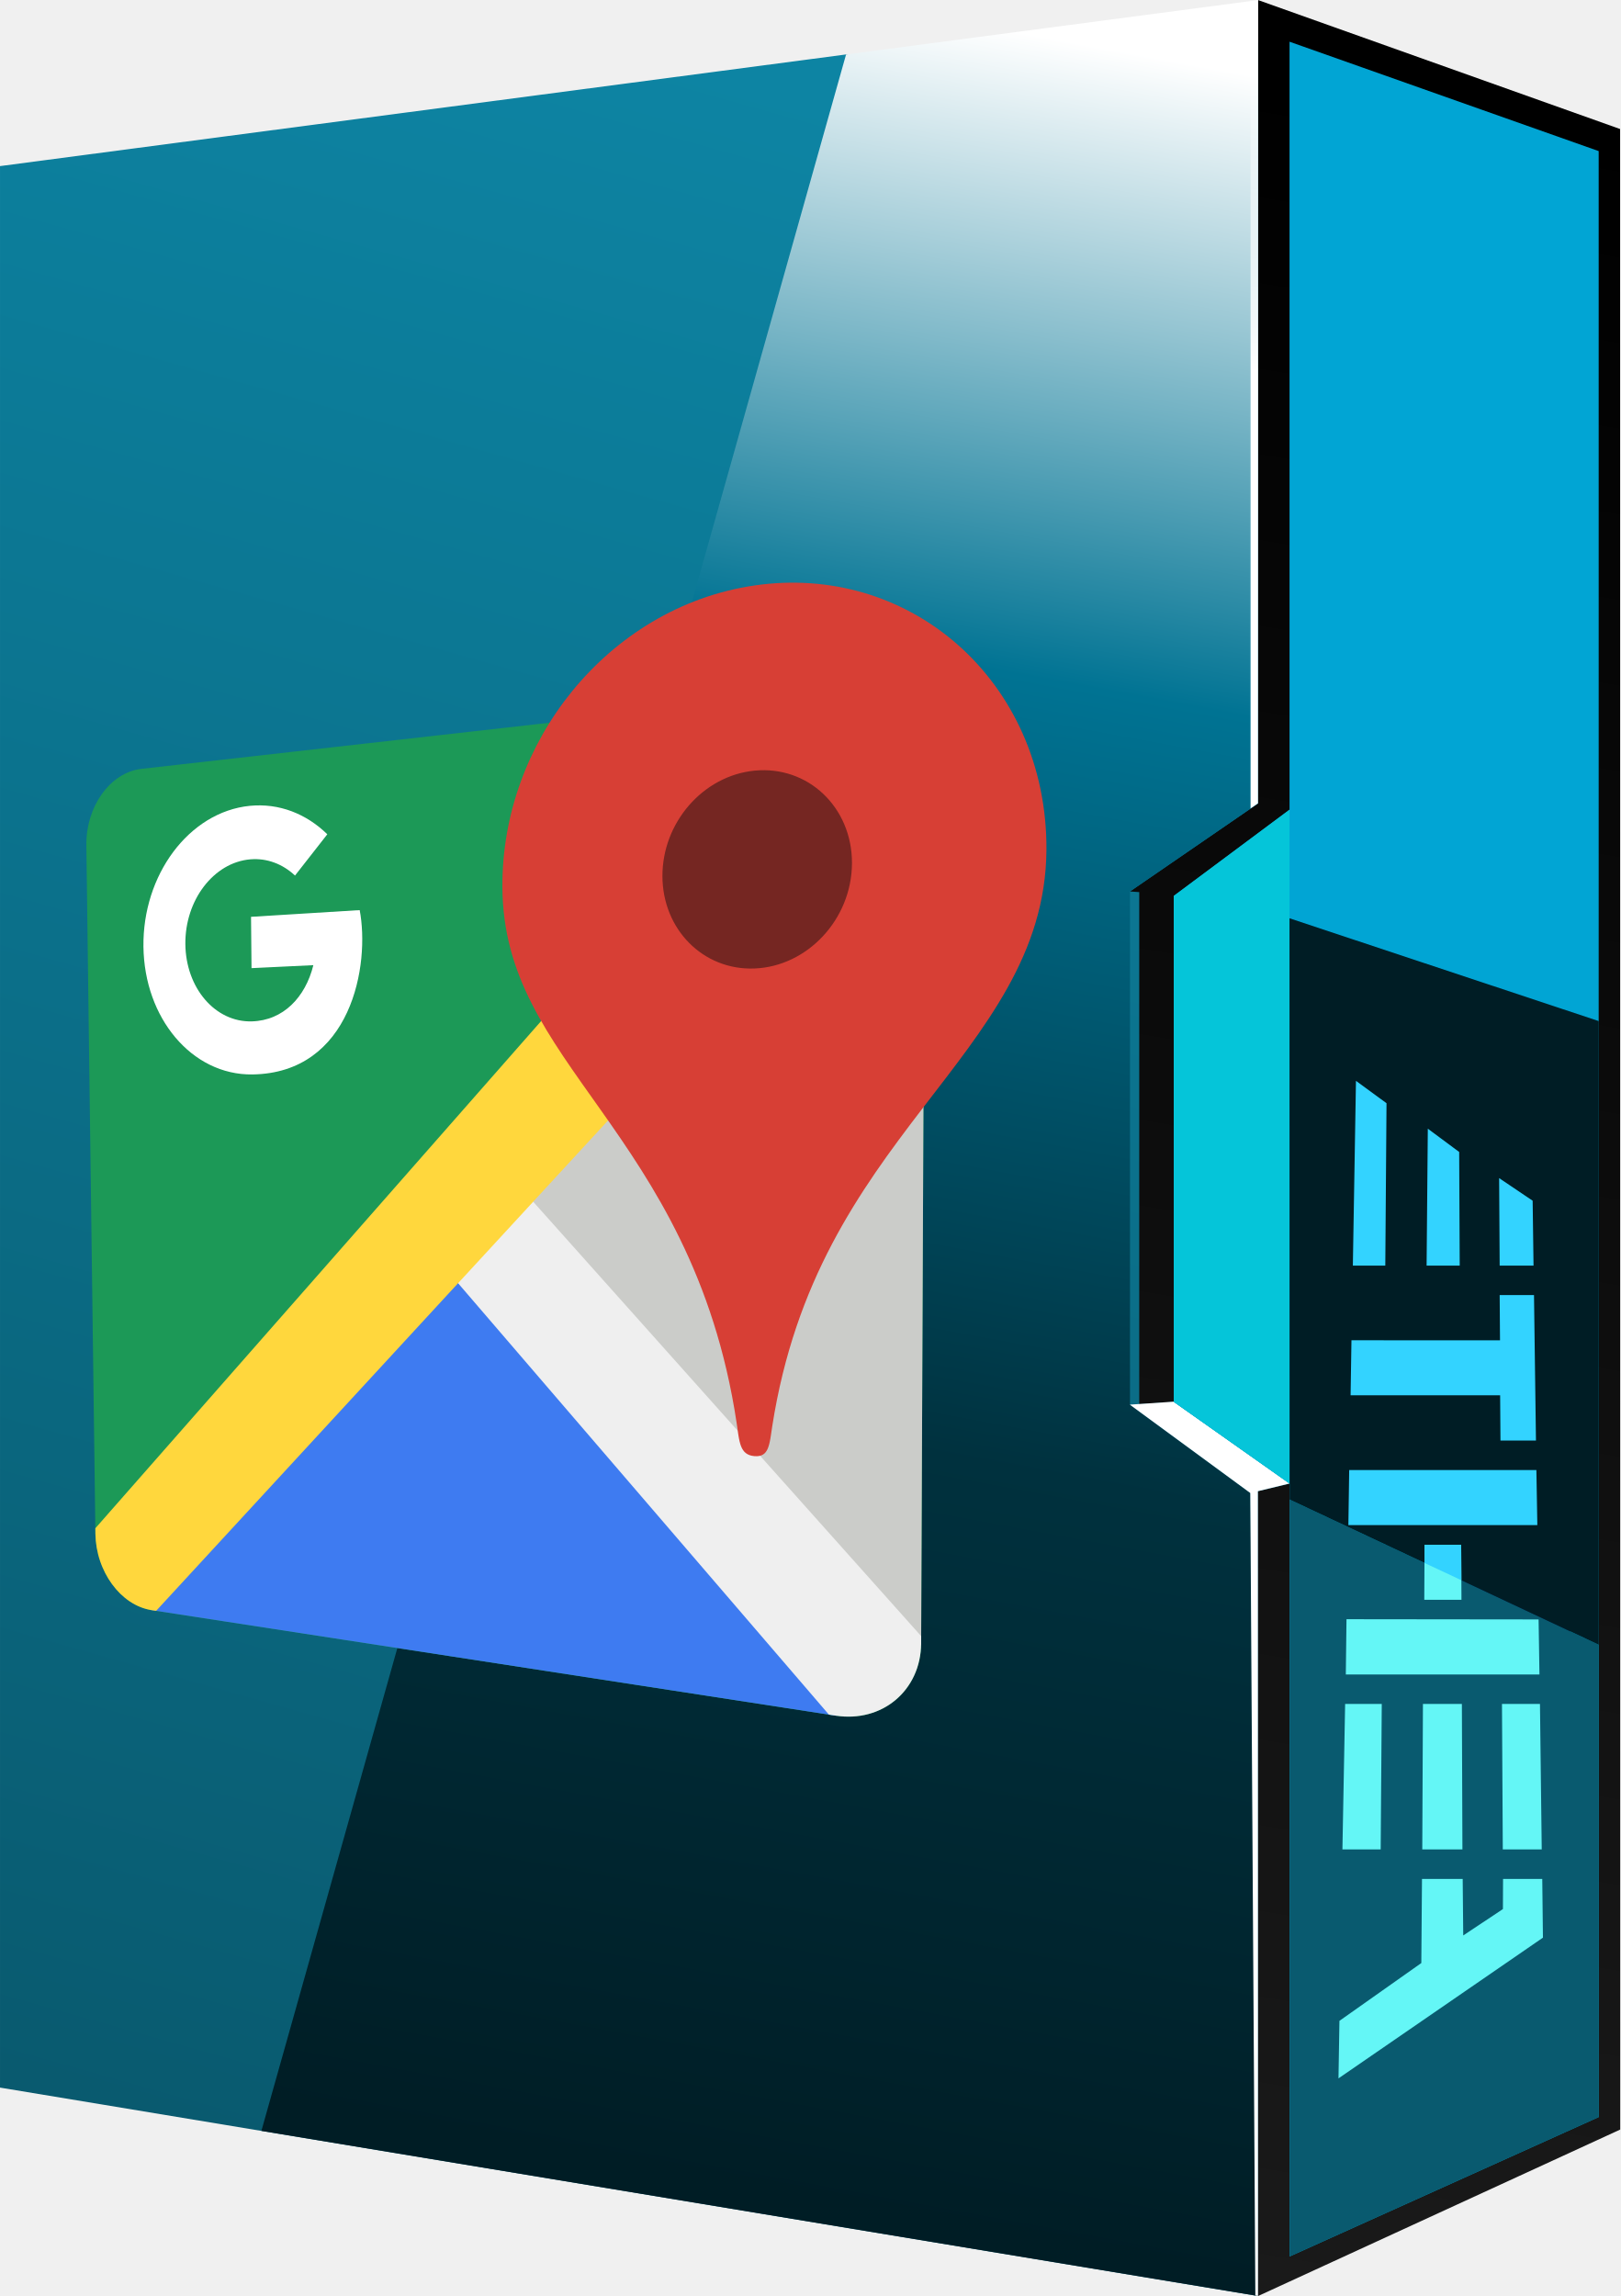
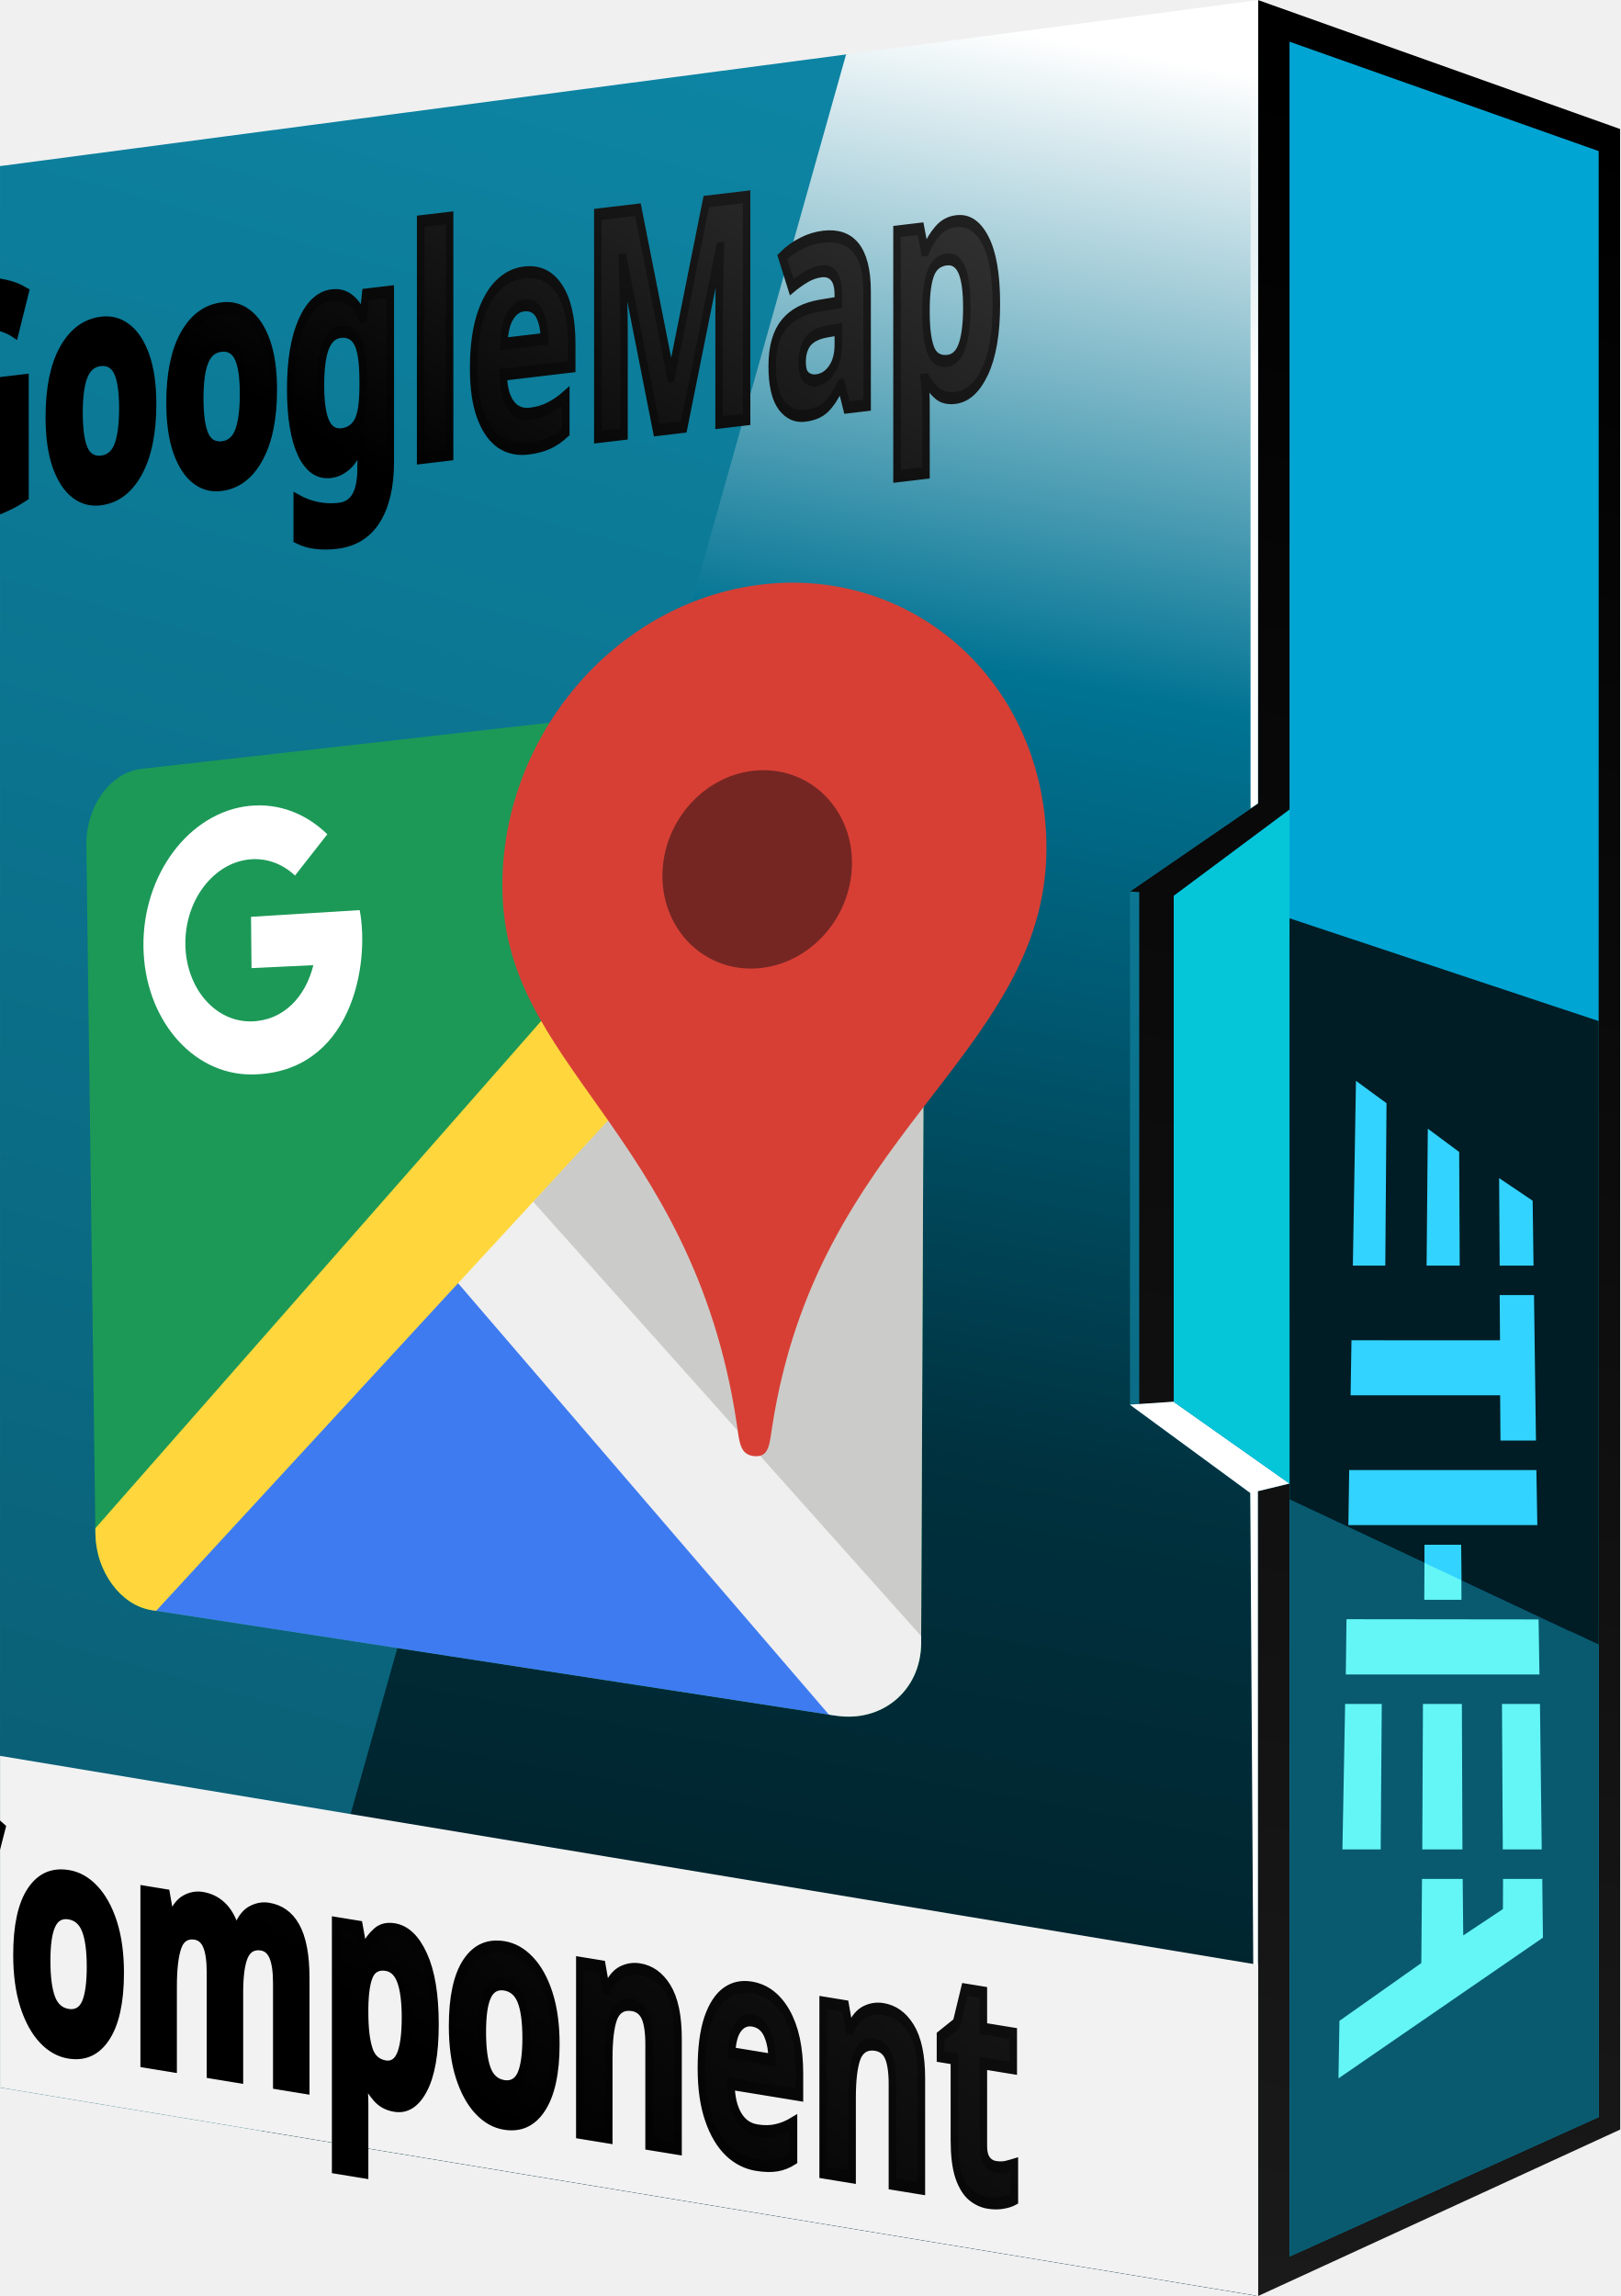
- <svg xmlns="http://www.w3.org/2000/svg" width="107.818mm" height="152.792mm" version="1.1" viewBox="46.091 23.601 107.818 152.792">
+ <svg xmlns="http://www.w3.org/2000/svg" xmlns:xlink="http://www.w3.org/1999/xlink" width="107.818mm" height="152.792mm" version="1.1" viewBox="46.091 23.601 107.818 152.792">
  <defs>
    <linearGradient id="linearGradient981" x1="150.58" x2="126.5" y1="28.545" y2="172.75" gradientUnits="userSpaceOnUse">
      <stop offset="0" />
      <stop stop-color="#1a1a1a" offset="1" />
    </linearGradient>
    <linearGradient id="linearGradient1003" x1="51.761" x2="89.975" y1="160.41" y2="25" gradientUnits="userSpaceOnUse">
      <stop stop-color="#095a6f" offset="0" />
      <stop stop-color="#0d84a3" stop-opacity=".999" offset="1" />
    </linearGradient>
    <linearGradient id="linearGradient2082" x1="91.824" x2="118.09" y1="165.65" y2="23.485" gradientUnits="userSpaceOnUse">
      <stop stop-color="#001d25" offset="0" />
      <stop stop-color="#00313e" offset=".349" />
      <stop stop-color="#007393" offset=".709" />
      <stop stop-color="#fff" offset="1" />
    </linearGradient>
    <linearGradient id="linearGradient2114" x1="122.26" x2="122.26" y1="172.31" y2="20.393" gradientTransform="translate(0)" gradientUnits="userSpaceOnUse">
      <stop stop-color="#fff" offset="0" />
      <stop stop-color="#fff" offset=".84" />
      <stop stop-color="#fff" stop-opacity="0" offset="1" />
    </linearGradient>
    <filter id="filter1009" x="-.085" y="-.321" width="1.171" height="1.643" color-interpolation-filters="sRGB">
      <feGaussianBlur stdDeviation="4.182" />
    </filter>
    <filter id="filter1009-9" x="-.191" y="-.72" width="1.382" height="2.439" color-interpolation-filters="sRGB">
      <feGaussianBlur stdDeviation="9.36" />
    </filter>
    <linearGradient id="linearGradient1049" x1="154.16" x2="177.92" y1="199.53" y2=".469" gradientTransform="matrix(1 0 0 1.25 0 -50)" gradientUnits="userSpaceOnUse">
      <stop stop-color="#ccc" offset="0" />
      <stop stop-color="#999" offset=".236" />
      <stop stop-color="#ececec" offset="1" />
    </linearGradient>
    <filter id="filter1070" x="-.01" y="-.041" width="1.02" height="1.082" color-interpolation-filters="sRGB">
      <feGaussianBlur stdDeviation="0.449" />
    </filter>
    <filter id="A" x="-.05" y="-.15" width="1.1" height="1.3">
      <feGaussianBlur stdDeviation="2" />
    </filter>
+     <linearGradient id="linearGradient919">
+       <stop offset="0" />
+       <stop stop-color="#4d4d4d" offset="1" />
+     </linearGradient>
+     <linearGradient id="linearGradient927">
+       <stop offset="0" />
+       <stop stop-color="#333" offset="1" />
+     </linearGradient>
+     <linearGradient id="linearGradient921" x1="90.659" x2="106.3" y1="71.725" y2="37.656" gradientTransform="matrix(1.2619 0 0 1.2619 1.7894 -28.165)" gradientUnits="userSpaceOnUse" xlink:href="#linearGradient919" />
+     <linearGradient id="linearGradient929" x1="90.659" x2="106.3" y1="71.725" y2="37.656" gradientTransform="matrix(1.2619 0 0 1.2619 1.7894 -28.165)" gradientUnits="userSpaceOnUse" xlink:href="#linearGradient927" />
+     <linearGradient id="linearGradient995" x1="87.85" x2="113.89" y1="66.493" y2="-.032" gradientTransform="matrix(1.2619 0 0 1.2619 4.986 42.092)" gradientUnits="userSpaceOnUse" xlink:href="#linearGradient919" />
+     <linearGradient id="linearGradient997" x1="87.85" x2="113.89" y1="66.493" y2="-.032" gradientTransform="matrix(1.2619 0 0 1.2619 4.986 42.092)" gradientUnits="userSpaceOnUse" xlink:href="#linearGradient927" />
  </defs>
  <g transform="translate(3.3145,3.6406)">
    <path d="m128.59 22.736-29.52 0.849-56.293 7.429v127.87l83.715 13.869 2.099-54.061z" fill="url(#linearGradient1003)" />
    <path d="m126.5 19.966 24.086 8.58 9e-3 133.13-24.095 11.077-9e-3 -53.554 2.108-0.507-7.706-5.44-2.305 0.149 1e-3 -34.073c-0.205-0.019-0.618-0.044-0.618-0.044l8.529-5.86z" fill="url(#linearGradient981)" />
    <path d="m126.5 19.966-27.421 3.619-38.908 138.18 66.33 10.988-0.514-53.432-8.014-5.88c1e-5 -11.386 4e-5 -22.771 4e-5 -34.157l8.528-5.86z" fill="url(#linearGradient2082)" />
    <path d="m128.6 118.68-2.118 0.514 0.01 53.554-0.177-0.03-0.337-53.403-8.014-5.88 2.914-0.197m5.613-93.278v53.458l-0.495 0.34 1e-3 -53.733" fill="url(#linearGradient2114)" stroke-opacity="0" style="mix-blend-mode:normal;paint-order:markers stroke fill" />
    <path d="m128.59 22.736 20.572 7.279v130.83l-20.572 9.277v-51.434l-7.706-5.44v-33.668l7.706-5.74z" fill="#01a5d4" />
    <path d="m128.59 73.844v44.847l-7.706-5.44v-33.668z" fill="#05c5d9" />
    <path d="m130.82 96.272 3.071 1.807v11.597l-3.071-0.207zm13.382 19.434v-3.229l3.071 0.207v10.388l-3.071-0.207v-3.229l-13.382-0.904v-3.931zm3.071 9.473v3.931l-16.454-1.111v-3.931zm0 10.669v3.931l-16.454-1.111v-3.931zm-13.382 5.133v10.388l-3.071-0.207v-10.388zm3.62 18.521v-5.782l3.071 0.207v4.183l3.62-1.639v-2.3l3.071 0.207v4.633l-16.454 7.452v-3.931zm3.071-29.44v3.931l-3.071-0.207v-3.931zm0 11.371v10.388l-3.071-0.207v-10.388zm0-39.422v8.116l-3.071-0.207v-9.713zm3.62 2.128 3.071 1.807v4.633l-3.071-0.207zm3.071 37.745v10.388l-3.071-0.207v-10.388z" fill="#002a63" stroke-width=".31" />
    <g transform="matrix(0 1 -.59918 0 196.46 45.929)">
      <path d="m114.92 78.928 9.277 34.334-50.376 2e-3 9.664-34.335z" fill="#095a6f" />
      <path d="m41.983 78.927 41.501 0.002-9.664 34.335-38.679 0.011z" fill="#001d25" />
      <path d="m81.8 85.611 3.663-0.096v21.506l-3.678-0.075zm5.625 17.417 9.68 0.12v4.25l-9.68-0.301zm17.241-4.392-5.599-0.075v-4.521l3.763-0.06-1.756-4.407-2.007-0.015v-4.355l3.91-0.075 9.364 22.707-3.828-0.105zm-27.837-4.428 3.663-0.032v4.131l-3.663-0.032zm10.596-0.078 9.68-0.06v4.46l-9.68-0.075zm0-8.672 9.68-0.196v4.325l-9.68 0.09z" fill="#64f6f6" stroke-width=".327" />
      <path d="m76.829 94.208 2.362-0.021-1.151 4.099-1.21-0.011zm-30.872 11.685 1.49-3.392 10.806 0.135v3.603zm17.267-15.997-3.009 0.038v-3.813l9.68-0.218v3.941l-3.009 0.038v16.608l-3.663-0.096zm8.634-4.04 3.663-0.106v20.986l-3.663-0.09zm-21.167 8.575 7.563-0.06v3.678l-9.111-0.135zm1.74-4.437 1.505-3.723 4.317-0.098v3.761z" fill="#33d3ff" />
    </g>
  </g>
+   <g>
+     <path d="m46.095 162.52v-22.071l83.714 13.902-1.5e-4 22.038z" fill="#f2f2f2" />
+     <g font-family="sans-serif" letter-spacing="0px" word-spacing="0px">
+       <text id="textTop" transform="matrix(.79095 -.093869 0 1.2643 0 0)" x="111.259" y="49.732" fill="url(#linearGradient921)" font-size="16.405px" stroke="url(#linearGradient929)" stroke-width="0.631" text-anchor="middle" style="line-height:1.25" xml:space="preserve">
+         <tspan x="111.259" y="49.732" fill="url(#linearGradient921)" font-family="sans-serif" font-size="16.405px" font-weight="bold" stroke="url(#linearGradient929)" stroke-width="0.631" text-anchor="middle">GoogleMap</tspan>
+       </text>
+       <text id="textBottom" transform="matrix(.79095 .12918 0 1.2643 0 0)" x="111.259" y="119.989" fill="url(#linearGradient995)" font-size="16.405px" stroke="url(#linearGradient997)" stroke-width="0.631" text-anchor="middle" style="line-height:1.25" xml:space="preserve">
+         <tspan x="111.259" y="119.989" fill="url(#linearGradient995)" font-family="sans-serif" font-size="16.405px" font-weight="bold" stroke="url(#linearGradient997)" stroke-width="0.631" text-anchor="middle">Component</tspan>
+       </text>
+     </g>
+   </g>
  <style type="text/css">.st0{fill:#9494b8;stroke:white;stroke-width:1.5;stroke-linecap:round;stroke-linejoin:round;stroke-miterlimit:10;}
    .st1{fill:#0d6efd;stroke:white;stroke-width:1.5;stroke-linecap:round;stroke-linejoin:round;stroke-miterlimit:10;}</style>
  <g id="logo-paths">
    <path d="M107.389,132.947L107.639,74.805C107.64,74.6 107.631,74.399 107.611,74.202C107.592,74.005 107.563,73.811 107.524,73.622C107.486,73.433 107.438,73.248 107.381,73.068C107.324,72.889 107.259,72.714 107.185,72.544C107.111,72.374 107.029,72.21 106.939,72.051C106.849,71.893 106.751,71.74 106.646,71.594C106.541,71.448 106.429,71.308 106.31,71.174C106.192,71.041 106.066,70.914 105.934,70.795C105.803,70.676 105.665,70.563 105.522,70.459C105.378,70.354 105.229,70.258 105.075,70.169C104.921,70.08 104.762,69.999 104.598,69.927C104.435,69.855 104.266,69.791 104.094,69.736C103.922,69.681 103.746,69.635 103.566,69.598C103.387,69.561 103.204,69.534 103.018,69.516C102.832,69.498 102.643,69.489 102.452,69.491C102.261,69.493 102.067,69.505 101.871,69.527L55.505,74.766C55.374,74.781 55.245,74.804 55.118,74.834C54.991,74.865 54.866,74.903 54.744,74.948C54.622,74.994 54.502,75.046 54.385,75.105C54.268,75.164 54.154,75.23 54.042,75.302C53.931,75.374 53.823,75.453 53.718,75.537C53.613,75.621 53.512,75.711 53.414,75.806C53.316,75.901 53.222,76.002 53.132,76.107C53.041,76.213 52.955,76.323 52.873,76.438C52.79,76.553 52.712,76.672 52.638,76.795C52.565,76.919 52.496,77.046 52.431,77.177C52.366,77.308 52.307,77.443 52.252,77.581C52.197,77.719 52.147,77.86 52.102,78.004C52.058,78.148 52.019,78.295 51.985,78.444C51.951,78.594 51.923,78.745 51.9,78.899C51.878,79.053 51.861,79.209 51.851,79.366C51.841,79.524 51.836,79.683 51.838,79.844L52.44,125.673C52.443,125.829 52.451,125.984 52.465,126.137C52.48,126.291 52.5,126.443 52.526,126.593C52.552,126.744 52.584,126.892 52.621,127.038C52.658,127.185 52.7,127.329 52.748,127.47C52.795,127.612 52.848,127.751 52.906,127.887C52.963,128.023 53.026,128.156 53.092,128.286C53.159,128.416 53.231,128.542 53.306,128.665C53.382,128.788 53.462,128.907 53.546,129.021C53.63,129.136 53.717,129.246 53.809,129.352C53.9,129.458 53.996,129.56 54.094,129.656C54.193,129.752 54.295,129.843 54.4,129.929C54.505,130.015 54.613,130.095 54.724,130.17C54.835,130.244 54.949,130.313 55.066,130.375C55.182,130.437 55.301,130.493 55.423,130.542C55.544,130.591 55.667,130.633 55.793,130.668C55.918,130.703 56.046,130.731 56.175,130.751L101.701,137.772C101.893,137.802 102.082,137.821 102.269,137.831C102.456,137.841 102.641,137.841 102.823,137.832C103.005,137.822 103.185,137.804 103.36,137.776C103.536,137.749 103.709,137.712 103.878,137.667C104.047,137.621 104.212,137.567 104.372,137.505C104.533,137.443 104.689,137.372 104.841,137.294C104.992,137.215 105.139,137.128 105.28,137.034C105.421,136.94 105.557,136.839 105.686,136.73C105.816,136.621 105.94,136.505 106.058,136.382C106.175,136.259 106.286,136.129 106.39,135.993C106.494,135.857 106.591,135.715 106.68,135.567C106.77,135.418 106.851,135.264 106.925,135.104C106.999,134.944 107.065,134.779 107.122,134.608C107.179,134.437 107.227,134.262 107.267,134.081C107.306,133.901 107.336,133.716 107.357,133.527C107.377,133.338 107.388,133.144 107.389,132.947Z" fill="#1c9957" id="path15" />
    <path d="M56.175,130.751L101.701,137.772C101.893,137.802 101.951,137.694 101.894,137.467C101.837,137.24 101.663,136.894 101.391,136.447C101.118,136.001 100.746,135.454 100.293,134.826C99.84,134.198 99.305,133.489 98.706,132.718C98.108,131.947 97.446,131.114 96.738,130.24C96.03,129.365 95.277,128.447 94.494,127.505C93.712,126.563 92.9,125.596 92.076,124.622C91.251,123.647 90.414,122.666 89.58,121.694C88.746,120.722 87.916,119.759 87.101,118.82C86.287,117.881 85.489,116.965 84.72,116.085C83.951,115.205 83.21,114.362 82.512,113.569C81.813,112.775 81.155,112.031 80.552,111.349C79.948,110.668 79.397,110.047 78.91,109.5C78.423,108.953 78,108.479 77.652,108.09C77.304,107.701 77.032,107.397 76.846,107.19C76.661,106.983 76.562,106.874 76.562,106.874C76.562,106.874 76.464,106.977 76.281,107.17C76.098,107.363 75.831,107.645 75.494,108.002C75.157,108.358 74.75,108.789 74.288,109.28C73.826,109.771 73.309,110.322 72.752,110.918C72.194,111.514 71.597,112.154 70.974,112.825C70.35,113.496 69.7,114.197 69.037,114.916C68.374,115.635 67.698,116.372 67.021,117.113C66.344,117.855 65.667,118.601 65.001,119.339C64.335,120.077 63.682,120.808 63.049,121.521C62.417,122.234 61.807,122.929 61.227,123.598C60.648,124.266 60.1,124.908 59.592,125.512C59.085,126.117 58.619,126.686 58.202,127.208C57.786,127.731 57.419,128.208 57.111,128.632C56.803,129.056 56.553,129.425 56.371,129.733C56.19,130.04 56.076,130.284 56.04,130.457C56.004,130.63 56.046,130.731 56.175,130.751Z" fill="#3e7bf1" id="path16" />
    <path d="M107.389,132.947L107.639,74.805C107.64,74.6 107.516,74.549 107.285,74.632C107.054,74.715 106.716,74.931 106.288,75.26C105.86,75.59 105.343,76.032 104.755,76.566C104.167,77.1 103.507,77.727 102.794,78.424C102.081,79.122 101.316,79.889 100.515,80.706C99.714,81.523 98.877,82.39 98.021,83.288C97.165,84.186 96.289,85.115 95.409,86.056C94.53,86.996 93.646,87.949 92.773,88.896C91.9,89.843 91.038,90.784 90.199,91.704C89.36,92.625 88.544,93.525 87.761,94.391C86.979,95.258 86.23,96.09 85.526,96.874C84.823,97.659 84.164,98.396 83.562,99.072C82.959,99.748 82.411,100.365 81.929,100.909C81.446,101.454 81.029,101.926 80.686,102.314C80.344,102.702 80.077,103.005 79.895,103.212C79.713,103.418 79.617,103.528 79.617,103.528C79.617,103.528 79.714,103.642 79.898,103.857C80.082,104.072 80.351,104.387 80.697,104.789C81.042,105.192 81.463,105.681 81.949,106.245C82.435,106.809 82.986,107.447 83.591,108.145C84.196,108.844 84.857,109.605 85.562,110.414C86.266,111.222 87.015,112.079 87.796,112.969C88.578,113.86 89.392,114.784 90.227,115.727C91.062,116.671 91.918,117.634 92.783,118.601C93.648,119.568 94.523,120.539 95.392,121.497C96.261,122.455 97.124,123.399 97.967,124.311C98.81,125.223 99.632,126.103 100.418,126.931C101.204,127.76 101.954,128.537 102.652,129.243C103.35,129.949 103.995,130.583 104.57,131.124C105.145,131.666 105.649,132.115 106.067,132.451C106.484,132.787 106.815,133.01 107.041,133.099C107.267,133.188 107.388,133.144 107.389,132.947Z" fill="#cbccc9" id="path17" />
    <path d="M101.701,137.772C101.893,137.802 102.082,137.821 102.269,137.831C102.456,137.841 102.641,137.841 102.823,137.832C103.005,137.822 103.185,137.804 103.36,137.776C103.536,137.749 103.709,137.712 103.878,137.667C104.047,137.621 104.212,137.567 104.372,137.505C104.533,137.443 104.689,137.372 104.841,137.294C104.992,137.215 105.139,137.128 105.28,137.034C105.421,136.94 105.557,136.839 105.686,136.73C105.816,136.621 105.94,136.505 106.058,136.382C106.175,136.259 106.286,136.129 106.39,135.993C106.494,135.857 106.591,135.715 106.68,135.567C106.77,135.418 106.851,135.264 106.925,135.104C106.999,134.944 107.065,134.779 107.122,134.608C107.179,134.437 107.227,134.262 107.267,134.081C107.306,133.901 107.336,133.716 107.357,133.527C107.377,133.338 107.388,133.144 107.389,132.947L107.391,132.481L79.992,101.802L75.06,107.233L101.25,137.703L101.701,137.772Z" fill="#efefef" id="path18" />
    <path d="M107.639,74.805C107.64,74.6 107.631,74.399 107.611,74.202C107.592,74.005 107.563,73.811 107.524,73.622C107.486,73.433 107.438,73.248 107.381,73.068C107.324,72.889 107.259,72.714 107.185,72.544C107.111,72.374 107.029,72.21 106.939,72.051C106.849,71.893 106.751,71.74 106.646,71.594C106.541,71.448 106.429,71.308 106.31,71.174C106.192,71.041 106.066,70.914 105.934,70.795C105.803,70.676 105.665,70.563 105.522,70.459C105.378,70.354 105.229,70.258 105.075,70.169C104.921,70.08 104.762,69.999 104.598,69.927C104.435,69.855 104.266,69.791 104.094,69.736C103.922,69.681 103.746,69.635 103.566,69.598C103.387,69.561 103.204,69.534 103.018,69.516C102.832,69.498 102.643,69.489 102.452,69.491C102.261,69.493 102.067,69.505 101.871,69.527L101.41,69.579L52.436,125.304L52.44,125.673C52.443,125.829 52.451,125.984 52.465,126.137C52.48,126.291 52.5,126.443 52.526,126.593C52.552,126.744 52.584,126.892 52.621,127.038C52.658,127.185 52.7,127.329 52.748,127.47C52.795,127.612 52.848,127.751 52.906,127.887C52.963,128.023 53.026,128.156 53.092,128.286C53.159,128.416 53.231,128.542 53.306,128.665C53.382,128.788 53.462,128.907 53.546,129.021C53.63,129.136 53.717,129.246 53.809,129.352C53.9,129.458 53.996,129.56 54.094,129.656C54.193,129.752 54.295,129.843 54.4,129.929C54.505,130.015 54.613,130.095 54.724,130.17C54.835,130.244 54.949,130.313 55.066,130.375C55.182,130.437 55.301,130.493 55.423,130.542C55.544,130.591 55.667,130.633 55.793,130.668C55.918,130.703 56.046,130.731 56.175,130.751L56.481,130.798L107.637,75.288L107.639,74.805Z" fill="#ffd73d" id="path19" />
    <path d="M96.335,62.557C95.71,62.647 95.097,62.768 94.497,62.918C93.897,63.068 93.31,63.247 92.737,63.454C92.165,63.66 91.606,63.893 91.063,64.15C90.519,64.408 89.991,64.69 89.479,64.994C88.967,65.298 88.472,65.625 87.993,65.972C87.514,66.319 87.052,66.686 86.608,67.072C86.164,67.458 85.738,67.863 85.331,68.284C84.924,68.705 84.535,69.143 84.166,69.596C83.797,70.049 83.448,70.516 83.119,70.998C82.79,71.479 82.481,71.974 82.194,72.48C81.907,72.987 81.641,73.506 81.397,74.035C81.153,74.565 80.931,75.105 80.733,75.654C80.534,76.203 80.359,76.761 80.207,77.328C80.056,77.895 79.929,78.469 79.826,79.051C79.724,79.633 79.647,80.221 79.596,80.816C79.545,81.411 79.521,82.011 79.523,82.617C79.527,83.364 79.577,84.077 79.668,84.765C79.76,85.452 79.893,86.113 80.063,86.754C80.233,87.395 80.44,88.016 80.679,88.623C80.918,89.23 81.189,89.824 81.488,90.41C81.786,90.997 82.111,91.576 82.46,92.153C82.808,92.731 83.179,93.307 83.567,93.888C83.955,94.468 84.362,95.053 84.78,95.648C85.199,96.243 85.631,96.849 86.07,97.47C86.509,98.092 86.956,98.73 87.405,99.389C87.854,100.049 88.305,100.73 88.753,101.439C89.201,102.148 89.645,102.884 90.079,103.653C90.514,104.422 90.939,105.224 91.348,106.065C91.758,106.905 92.152,107.784 92.524,108.707C92.897,109.629 93.247,110.595 93.569,111.609C93.891,112.622 94.185,113.683 94.444,114.797C94.703,115.91 94.928,117.075 95.111,118.297C95.123,118.376 95.134,118.453 95.145,118.528C95.155,118.604 95.165,118.678 95.176,118.75C95.186,118.822 95.196,118.892 95.206,118.961C95.216,119.029 95.226,119.096 95.237,119.161C95.248,119.225 95.259,119.288 95.271,119.349C95.283,119.41 95.295,119.469 95.309,119.525C95.323,119.582 95.337,119.636 95.353,119.689C95.369,119.741 95.386,119.791 95.404,119.839C95.423,119.887 95.443,119.933 95.465,119.976C95.487,120.019 95.511,120.06 95.537,120.098C95.563,120.136 95.591,120.172 95.621,120.206C95.651,120.239 95.684,120.27 95.72,120.298C95.755,120.326 95.793,120.351 95.834,120.374C95.875,120.397 95.919,120.417 95.966,120.434C96.014,120.451 96.064,120.465 96.118,120.477C96.172,120.488 96.23,120.497 96.291,120.502C96.352,120.507 96.41,120.509 96.464,120.507C96.518,120.506 96.569,120.5 96.616,120.491C96.664,120.483 96.708,120.47 96.75,120.455C96.791,120.439 96.829,120.42 96.865,120.398C96.901,120.377 96.934,120.351 96.965,120.323C96.996,120.295 97.024,120.264 97.05,120.23C97.076,120.196 97.101,120.159 97.123,120.119C97.145,120.08 97.166,120.037 97.185,119.992C97.204,119.947 97.221,119.9 97.237,119.85C97.253,119.8 97.268,119.747 97.282,119.693C97.296,119.638 97.309,119.581 97.321,119.522C97.333,119.462 97.345,119.401 97.356,119.337C97.367,119.274 97.377,119.208 97.388,119.141C97.398,119.074 97.408,119.004 97.419,118.933C97.429,118.862 97.44,118.789 97.451,118.715C97.462,118.641 97.473,118.565 97.485,118.487C97.674,117.284 97.905,116.138 98.174,115.042C98.443,113.947 98.749,112.902 99.087,111.901C99.425,110.901 99.796,109.945 100.193,109.027C100.59,108.109 101.014,107.229 101.46,106.381C101.906,105.533 102.373,104.718 102.856,103.928C103.338,103.139 103.837,102.376 104.345,101.634C104.853,100.892 105.371,100.171 105.893,99.465C106.414,98.759 106.939,98.069 107.461,97.388C107.983,96.707 108.503,96.036 109.013,95.369C109.522,94.702 110.022,94.039 110.505,93.375C110.987,92.711 111.453,92.046 111.894,91.375C112.335,90.703 112.752,90.025 113.137,89.335C113.522,88.645 113.875,87.943 114.188,87.224C114.502,86.505 114.775,85.769 115.001,85.012C115.227,84.254 115.406,83.474 115.529,82.668C115.653,81.862 115.721,81.03 115.727,80.166C115.732,79.466 115.7,78.777 115.633,78.1C115.566,77.423 115.464,76.758 115.33,76.109C115.195,75.46 115.028,74.826 114.829,74.209C114.631,73.592 114.401,72.992 114.143,72.411C113.885,71.831 113.598,71.27 113.284,70.73C112.971,70.19 112.631,69.672 112.266,69.176C111.902,68.68 111.513,68.207 111.103,67.759C110.692,67.311 110.26,66.887 109.808,66.49C109.356,66.093 108.884,65.721 108.395,65.378C107.906,65.034 107.4,64.717 106.878,64.43C106.357,64.142 105.82,63.883 105.271,63.653C104.722,63.424 104.16,63.224 103.587,63.055C103.014,62.887 102.431,62.749 101.839,62.642C101.247,62.536 100.647,62.461 100.04,62.418C99.433,62.376 98.819,62.366 98.201,62.388C97.583,62.411 96.961,62.467 96.335,62.557Z" fill="#d73f35" id="path20" />
    <path d="M96.326,74.882C96.108,74.903 95.893,74.934 95.682,74.977C95.471,75.019 95.263,75.072 95.059,75.135C94.856,75.198 94.657,75.27 94.462,75.352C94.267,75.434 94.077,75.526 93.891,75.626C93.706,75.725 93.526,75.834 93.351,75.95C93.177,76.067 93.007,76.191 92.844,76.323C92.681,76.454 92.524,76.593 92.373,76.739C92.222,76.885 92.077,77.037 91.939,77.196C91.802,77.355 91.671,77.519 91.547,77.69C91.424,77.86 91.307,78.036 91.199,78.217C91.09,78.398 90.989,78.584 90.896,78.774C90.803,78.964 90.719,79.159 90.643,79.358C90.567,79.556 90.499,79.759 90.441,79.965C90.383,80.171 90.333,80.38 90.294,80.592C90.254,80.805 90.224,81.02 90.203,81.237C90.183,81.454 90.173,81.674 90.173,81.896C90.173,82.118 90.184,82.336 90.205,82.55C90.226,82.765 90.256,82.975 90.296,83.182C90.337,83.388 90.386,83.591 90.445,83.788C90.504,83.986 90.572,84.179 90.648,84.366C90.724,84.554 90.809,84.737 90.902,84.914C90.995,85.091 91.096,85.262 91.205,85.428C91.313,85.593 91.43,85.752 91.553,85.905C91.677,86.058 91.807,86.204 91.945,86.343C92.082,86.482 92.227,86.615 92.377,86.739C92.528,86.864 92.685,86.98 92.848,87.089C93.01,87.198 93.179,87.299 93.353,87.391C93.527,87.483 93.707,87.566 93.891,87.64C94.076,87.714 94.265,87.779 94.459,87.835C94.653,87.89 94.852,87.935 95.055,87.97C95.257,88.005 95.464,88.03 95.674,88.043C95.885,88.057 96.099,88.059 96.316,88.05C96.533,88.041 96.748,88.021 96.961,87.99C97.173,87.958 97.383,87.916 97.59,87.864C97.797,87.811 98.001,87.748 98.201,87.675C98.401,87.602 98.597,87.52 98.789,87.427C98.981,87.335 99.169,87.234 99.352,87.123C99.534,87.013 99.712,86.894 99.885,86.766C100.057,86.639 100.224,86.503 100.385,86.36C100.546,86.216 100.7,86.065 100.848,85.906C100.996,85.748 101.137,85.582 101.271,85.41C101.405,85.238 101.531,85.059 101.65,84.874C101.768,84.69 101.879,84.499 101.98,84.303C102.082,84.107 102.176,83.905 102.26,83.699C102.344,83.493 102.418,83.282 102.483,83.068C102.548,82.853 102.603,82.634 102.648,82.411C102.693,82.189 102.727,81.963 102.75,81.735C102.774,81.506 102.786,81.275 102.787,81.042C102.787,80.809 102.776,80.579 102.754,80.354C102.732,80.128 102.699,79.907 102.656,79.69C102.612,79.473 102.558,79.261 102.494,79.055C102.43,78.848 102.356,78.647 102.273,78.451C102.19,78.256 102.098,78.066 101.997,77.883C101.896,77.7 101.786,77.523 101.668,77.354C101.55,77.184 101.424,77.022 101.291,76.867C101.157,76.712 101.017,76.564 100.869,76.425C100.721,76.286 100.567,76.154 100.406,76.032C100.245,75.909 100.078,75.795 99.906,75.69C99.733,75.585 99.555,75.489 99.372,75.403C99.189,75.317 99,75.24 98.808,75.173C98.615,75.106 98.419,75.05 98.218,75.004C98.017,74.957 97.813,74.922 97.605,74.897C97.398,74.872 97.187,74.858 96.973,74.855C96.76,74.853 96.544,74.862 96.326,74.882Z" fill="#752622" id="path21" />
    <path d="M62.796,84.613L62.829,88.028L66.943,87.83C66.91,87.964 66.873,88.095 66.833,88.224C66.792,88.352 66.748,88.478 66.701,88.602C66.653,88.725 66.602,88.846 66.548,88.964C66.493,89.081 66.435,89.196 66.374,89.308C66.313,89.419 66.248,89.528 66.18,89.633C66.112,89.738 66.041,89.839 65.966,89.937C65.892,90.035 65.814,90.129 65.734,90.22C65.653,90.31 65.569,90.397 65.483,90.479C65.396,90.562 65.306,90.64 65.213,90.715C65.12,90.789 65.025,90.859 64.926,90.924C64.828,90.989 64.726,91.05 64.622,91.106C64.518,91.162 64.411,91.214 64.302,91.26C64.192,91.307 64.08,91.349 63.965,91.385C63.85,91.422 63.733,91.453 63.613,91.479C63.493,91.505 63.37,91.526 63.246,91.541C63.121,91.557 62.993,91.566 62.864,91.57C62.71,91.575 62.557,91.571 62.407,91.557C62.258,91.544 62.11,91.521 61.965,91.49C61.821,91.459 61.679,91.42 61.54,91.372C61.401,91.324 61.266,91.269 61.133,91.206C61.001,91.143 60.872,91.072 60.747,90.995C60.622,90.917 60.501,90.832 60.383,90.741C60.266,90.65 60.153,90.552 60.044,90.447C59.936,90.343 59.831,90.233 59.732,90.117C59.632,90.001 59.538,89.879 59.448,89.752C59.358,89.625 59.273,89.492 59.194,89.355C59.115,89.217 59.041,89.075 58.973,88.928C58.905,88.781 58.843,88.63 58.787,88.474C58.73,88.319 58.68,88.159 58.637,87.996C58.593,87.832 58.556,87.665 58.525,87.495C58.494,87.324 58.471,87.15 58.454,86.974C58.437,86.797 58.428,86.617 58.426,86.435C58.424,86.252 58.429,86.072 58.442,85.893C58.455,85.714 58.475,85.538 58.501,85.364C58.528,85.19 58.562,85.019 58.602,84.85C58.642,84.682 58.689,84.517 58.742,84.354C58.794,84.192 58.853,84.034 58.918,83.879C58.983,83.724 59.054,83.573 59.13,83.426C59.206,83.28 59.288,83.137 59.375,82.999C59.462,82.862 59.555,82.729 59.652,82.601C59.749,82.473 59.851,82.351 59.958,82.234C60.064,82.117 60.176,82.006 60.291,81.901C60.407,81.796 60.526,81.697 60.65,81.605C60.774,81.512 60.901,81.427 61.033,81.348C61.164,81.27 61.299,81.199 61.437,81.135C61.575,81.072 61.716,81.016 61.861,80.969C62.005,80.921 62.152,80.882 62.302,80.851C62.452,80.82 62.604,80.799 62.759,80.786C62.829,80.78 62.898,80.777 62.967,80.775C63.036,80.773 63.104,80.773 63.173,80.775C63.241,80.777 63.309,80.781 63.376,80.787C63.444,80.792 63.511,80.8 63.577,80.809C63.644,80.819 63.71,80.83 63.776,80.843C63.842,80.856 63.907,80.871 63.972,80.887C64.037,80.904 64.101,80.922 64.164,80.942C64.228,80.962 64.291,80.983 64.354,81.007C64.416,81.03 64.478,81.055 64.54,81.081C64.601,81.108 64.662,81.136 64.722,81.166C64.782,81.196 64.841,81.227 64.9,81.26C64.959,81.293 65.017,81.328 65.074,81.364C65.131,81.4 65.188,81.437 65.243,81.476C65.299,81.515 65.354,81.556 65.408,81.597C65.462,81.639 65.516,81.683 65.568,81.728C65.621,81.772 65.672,81.818 65.723,81.866L67.872,79.12C67.784,79.034 67.695,78.952 67.605,78.871C67.514,78.791 67.422,78.713 67.329,78.638C67.235,78.563 67.14,78.491 67.043,78.421C66.947,78.351 66.849,78.284 66.75,78.22C66.65,78.156 66.55,78.095 66.448,78.036C66.346,77.978 66.242,77.922 66.138,77.869C66.033,77.816 65.928,77.767 65.821,77.72C65.714,77.673 65.607,77.629 65.498,77.588C65.389,77.547 65.279,77.51 65.168,77.475C65.057,77.441 64.945,77.409 64.832,77.381C64.72,77.352 64.606,77.327 64.492,77.305C64.377,77.283 64.262,77.265 64.146,77.249C64.03,77.234 63.913,77.222 63.796,77.213C63.679,77.204 63.561,77.199 63.442,77.197C63.324,77.195 63.204,77.196 63.085,77.201C62.965,77.206 62.845,77.214 62.724,77.226C62.468,77.251 62.215,77.291 61.967,77.346C61.719,77.401 61.476,77.47 61.237,77.553C60.999,77.635 60.766,77.731 60.539,77.84C60.311,77.949 60.09,78.07 59.874,78.202C59.659,78.335 59.45,78.479 59.247,78.634C59.045,78.789 58.849,78.955 58.66,79.13C58.471,79.306 58.29,79.492 58.116,79.686C57.942,79.881 57.776,80.084 57.618,80.296C57.46,80.508 57.31,80.728 57.169,80.956C57.028,81.184 56.895,81.419 56.771,81.661C56.648,81.903 56.533,82.151 56.428,82.406C56.324,82.661 56.228,82.921 56.143,83.187C56.058,83.454 55.983,83.725 55.918,84.001C55.853,84.277 55.799,84.558 55.756,84.842C55.713,85.127 55.682,85.416 55.661,85.708C55.641,86 55.633,86.295 55.636,86.594C55.64,86.892 55.655,87.186 55.683,87.475C55.71,87.764 55.748,88.048 55.798,88.327C55.848,88.606 55.908,88.879 55.979,89.147C56.05,89.415 56.131,89.676 56.223,89.931C56.314,90.186 56.415,90.435 56.525,90.676C56.636,90.917 56.755,91.151 56.884,91.377C57.013,91.604 57.15,91.822 57.296,92.032C57.442,92.242 57.596,92.443 57.758,92.636C57.92,92.828 58.09,93.011 58.267,93.184C58.444,93.358 58.629,93.521 58.82,93.674C59.012,93.826 59.21,93.968 59.414,94.099C59.619,94.23 59.83,94.349 60.047,94.456C60.264,94.563 60.487,94.658 60.715,94.74C60.943,94.822 61.176,94.89 61.415,94.945C61.653,95 61.896,95.042 62.143,95.068C62.391,95.094 62.643,95.106 62.898,95.102C63.303,95.096 63.688,95.063 64.055,95.005C64.422,94.947 64.771,94.864 65.101,94.759C65.431,94.653 65.743,94.526 66.037,94.378C66.331,94.23 66.608,94.062 66.867,93.876C67.126,93.69 67.368,93.487 67.593,93.268C67.819,93.05 68.027,92.816 68.22,92.57C68.413,92.324 68.59,92.065 68.751,91.797C68.913,91.528 69.059,91.25 69.191,90.965C69.323,90.68 69.44,90.387 69.544,90.09C69.648,89.794 69.738,89.493 69.815,89.19C69.893,88.887 69.957,88.583 70.01,88.28C70.063,87.977 70.104,87.675 70.134,87.377C70.163,87.079 70.182,86.785 70.191,86.498C70.2,86.211 70.199,85.93 70.189,85.659C70.178,85.388 70.159,85.126 70.132,84.876C70.105,84.627 70.069,84.389 70.027,84.166L62.796,84.613Z" fill="#fff" id="path22" />
  </g>
</svg>
